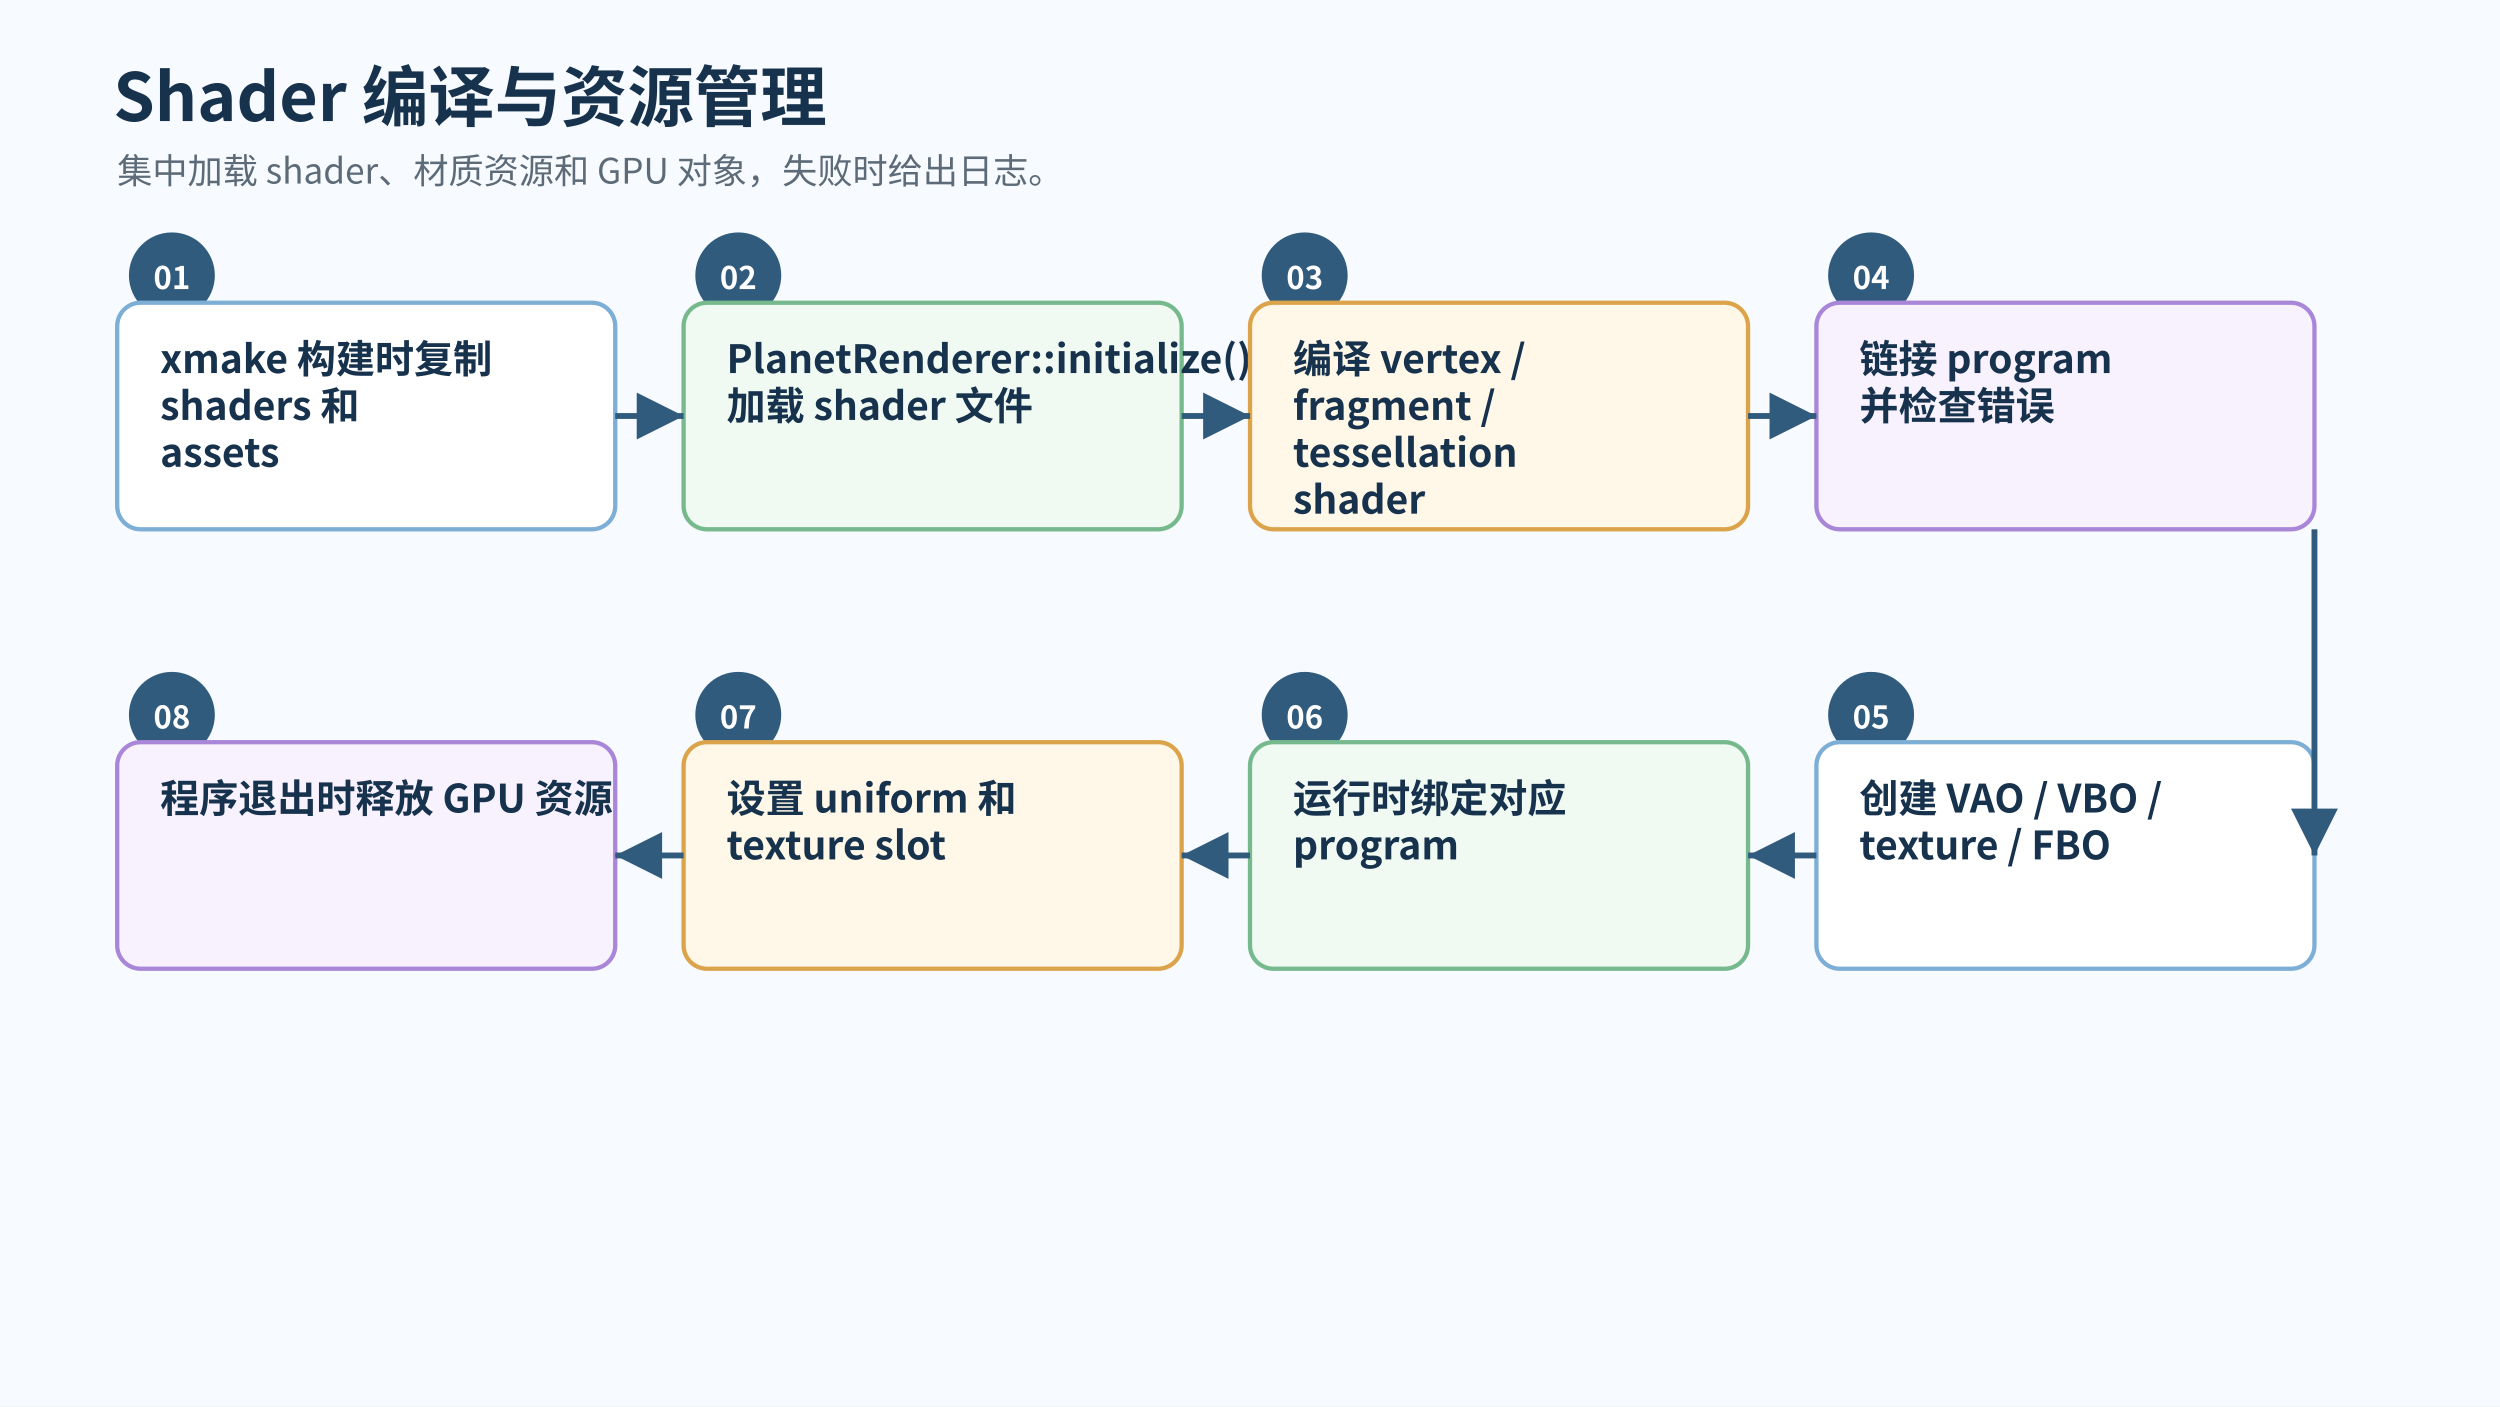
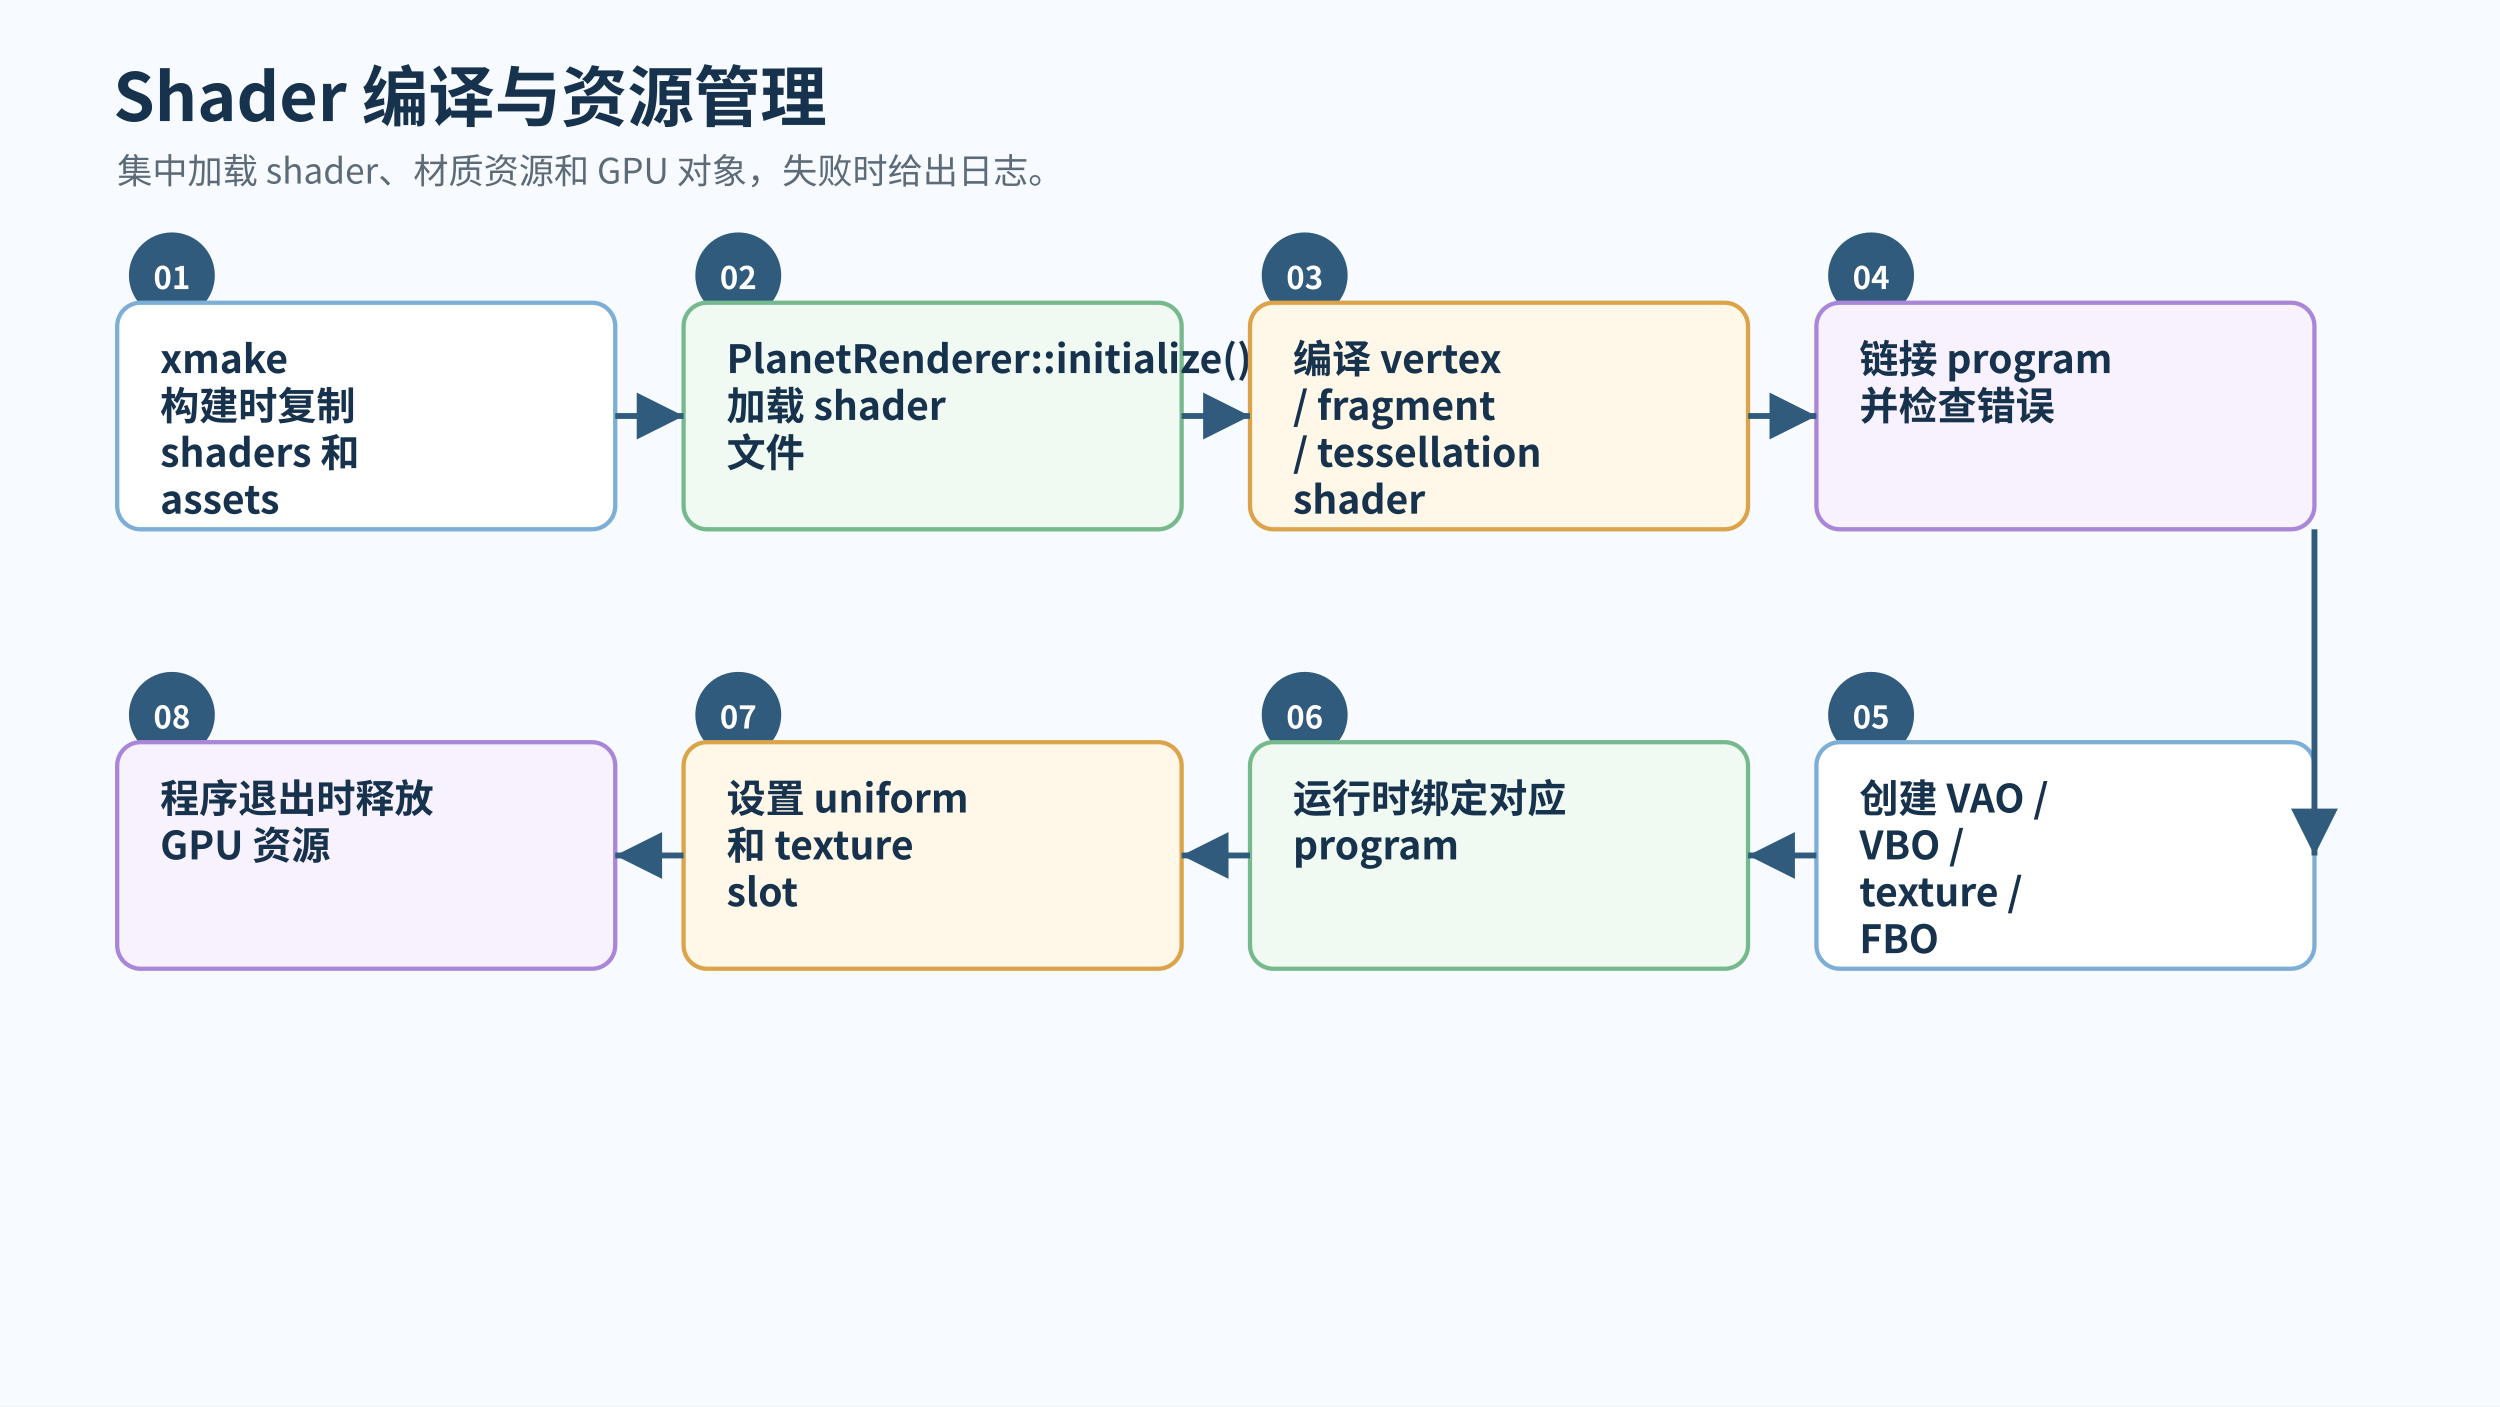
<svg xmlns="http://www.w3.org/2000/svg" width="1280" height="720" viewBox="0 0 1280 720" role="img" aria-labelledby="title desc">
  <defs>
    <marker id="arrow" markerWidth="12" markerHeight="12" refX="10" refY="6" orient="auto">
      <path d="M2,2 L10,6 L2,10 Z" fill="#315b7c" />
    </marker>
    <style>
      .bg{fill:#f7fbff}.title{font:700 34px 'Microsoft YaHei','Noto Sans CJK SC',Arial,sans-serif;fill:#17324d}.sub{font:18px 'Microsoft YaHei','Noto Sans CJK SC',Arial,sans-serif;fill:#5d6b78}
      .box{fill:#fff;stroke-width:2.2}.blue{stroke:#7daed5;fill:#ffffff}.green{stroke:#76b98d;fill:#f0faf3}.amber{stroke:#dca44a;fill:#fff8e8}.violet{stroke:#a986d7;fill:#f8f2ff}
      .label{font:700 20px 'Microsoft YaHei','Noto Sans CJK SC',Arial,sans-serif;fill:#17324d}.small{font:16px 'Microsoft YaHei','Noto Sans CJK SC',Arial,sans-serif;fill:#435464}.arrow{stroke:#315b7c;stroke-width:3;fill:none;marker-end:url(#arrow)}
      .numCircle{fill:#315b7c}.num{font:700 16px 'Microsoft YaHei','Noto Sans CJK SC',Arial,sans-serif;fill:white}
    </style>
  </defs>
  <rect class="bg" width="1280" height="720" />
  <text class="title" x="58" y="62">Shader 编译与资源管理</text>
  <text class="sub" x="60" y="94" text-anchor="start">集中加载 shader、材质资源和 GPU 对象，失败时给出日志。</text>
  <circle class="numCircle" cx="88" cy="141" r="22" />
  <text class="num" x="88" y="148" text-anchor="middle">01</text>
  <rect class="box blue" x="60" y="155" width="255" height="116" rx="12" />
-   <text class="label" x="82" y="191" text-anchor="start">xmake 构建时复制</text>
-   <text class="label" x="82" y="215" text-anchor="start">shaders 和</text>
-   <text class="label" x="82" y="239" text-anchor="start">assets</text>
+   <text class="label" x="82" y="191" text-anchor="start">xmake</text>
+   <text class="label" x="82" y="215" text-anchor="start">构建时复制</text>
+   <text class="label" x="82" y="239" text-anchor="start">shaders 和</text>
+   <text class="label" x="82" y="263" text-anchor="start">assets</text>
  <circle class="numCircle" cx="378" cy="141" r="22" />
  <text class="num" x="378" y="148" text-anchor="middle">02</text>
  <rect class="box green" x="350" y="155" width="255" height="116" rx="12" />
  <text class="label" x="372" y="191" text-anchor="start">PlanetRenderer::initialize()</text>
-   <text class="label" x="372" y="215" text-anchor="start">加载 shader 文件</text>
+   <text class="label" x="372" y="215" text-anchor="start">加载 shader</text>
+   <text class="label" x="372" y="239" text-anchor="start">文件</text>
  <path class="arrow" d="M315 213 C332 213, 332 213, 350 213" />
  <circle class="numCircle" cx="668" cy="141" r="22" />
  <text class="num" x="668" y="148" text-anchor="middle">03</text>
  <rect class="box amber" x="640" y="155" width="255" height="116" rx="12" />
-   <text class="label" x="662" y="191" text-anchor="start">编译 vertex /</text>
-   <text class="label" x="662" y="215" text-anchor="start">fragment /</text>
-   <text class="label" x="662" y="239" text-anchor="start">tessellation</text>
+   <text class="label" x="662" y="191" text-anchor="start">编译 vertex</text>
+   <text class="label" x="662" y="215" text-anchor="start">/ fragment</text>
+   <text class="label" x="662" y="239" text-anchor="start">/ tessellation</text>
  <text class="label" x="662" y="263" text-anchor="start">shader</text>
  <path class="arrow" d="M605 213 C622 213, 622 213, 640 213" />
  <circle class="numCircle" cx="958" cy="141" r="22" />
  <text class="num" x="958" y="148" text-anchor="middle">04</text>
  <rect class="box violet" x="930" y="155" width="255" height="116" rx="12" />
  <text class="label" x="952" y="191" text-anchor="start">链接 program</text>
  <text class="label" x="952" y="215" text-anchor="start">并检查错误</text>
  <path class="arrow" d="M895 213 C912 213, 912 213, 930 213" />
  <circle class="numCircle" cx="958" cy="366" r="22" />
  <text class="num" x="958" y="373" text-anchor="middle">05</text>
  <rect class="box blue" x="930" y="380" width="255" height="116" rx="12" />
-   <text class="label" x="952" y="416" text-anchor="start">创建 VAO / VBO /</text>
-   <text class="label" x="952" y="440" text-anchor="start">texture / FBO</text>
+   <text class="label" x="952" y="416" text-anchor="start">创建 VAO /</text>
+   <text class="label" x="952" y="440" text-anchor="start">VBO /</text>
+   <text class="label" x="952" y="464" text-anchor="start">texture /</text>
+   <text class="label" x="952" y="488" text-anchor="start">FBO</text>
  <path class="arrow" d="M1185 271 L1185 338 L1185 338 L1185 438" />
  <circle class="numCircle" cx="668" cy="366" r="22" />
  <text class="num" x="668" y="373" text-anchor="middle">06</text>
  <rect class="box green" x="640" y="380" width="255" height="116" rx="12" />
  <text class="label" x="662" y="416" text-anchor="start">运行时绑定对应</text>
  <text class="label" x="662" y="440" text-anchor="start">program</text>
  <path class="arrow" d="M930 438 C912 438, 912 438, 895 438" />
  <circle class="numCircle" cx="378" cy="366" r="22" />
  <text class="num" x="378" y="373" text-anchor="middle">07</text>
  <rect class="box amber" x="350" y="380" width="255" height="116" rx="12" />
-   <text class="label" x="372" y="416" text-anchor="start">设置 uniform 和</text>
-   <text class="label" x="372" y="440" text-anchor="start">texture slot</text>
+   <text class="label" x="372" y="416" text-anchor="start">设置 uniform</text>
+   <text class="label" x="372" y="440" text-anchor="start">和 texture</text>
+   <text class="label" x="372" y="464" text-anchor="start">slot</text>
  <path class="arrow" d="M640 438 C622 438, 622 438, 605 438" />
  <circle class="numCircle" cx="88" cy="366" r="22" />
  <text class="num" x="88" y="373" text-anchor="middle">08</text>
  <rect class="box violet" x="60" y="380" width="255" height="116" rx="12" />
-   <text class="label" x="82" y="416" text-anchor="start">程序退出时释放 GPU 资源</text>
+   <text class="label" x="82" y="416" text-anchor="start">程序退出时释放</text>
+   <text class="label" x="82" y="440" text-anchor="start">GPU 资源</text>
  <path class="arrow" d="M350 438 C332 438, 332 438, 315 438" />
</svg>
